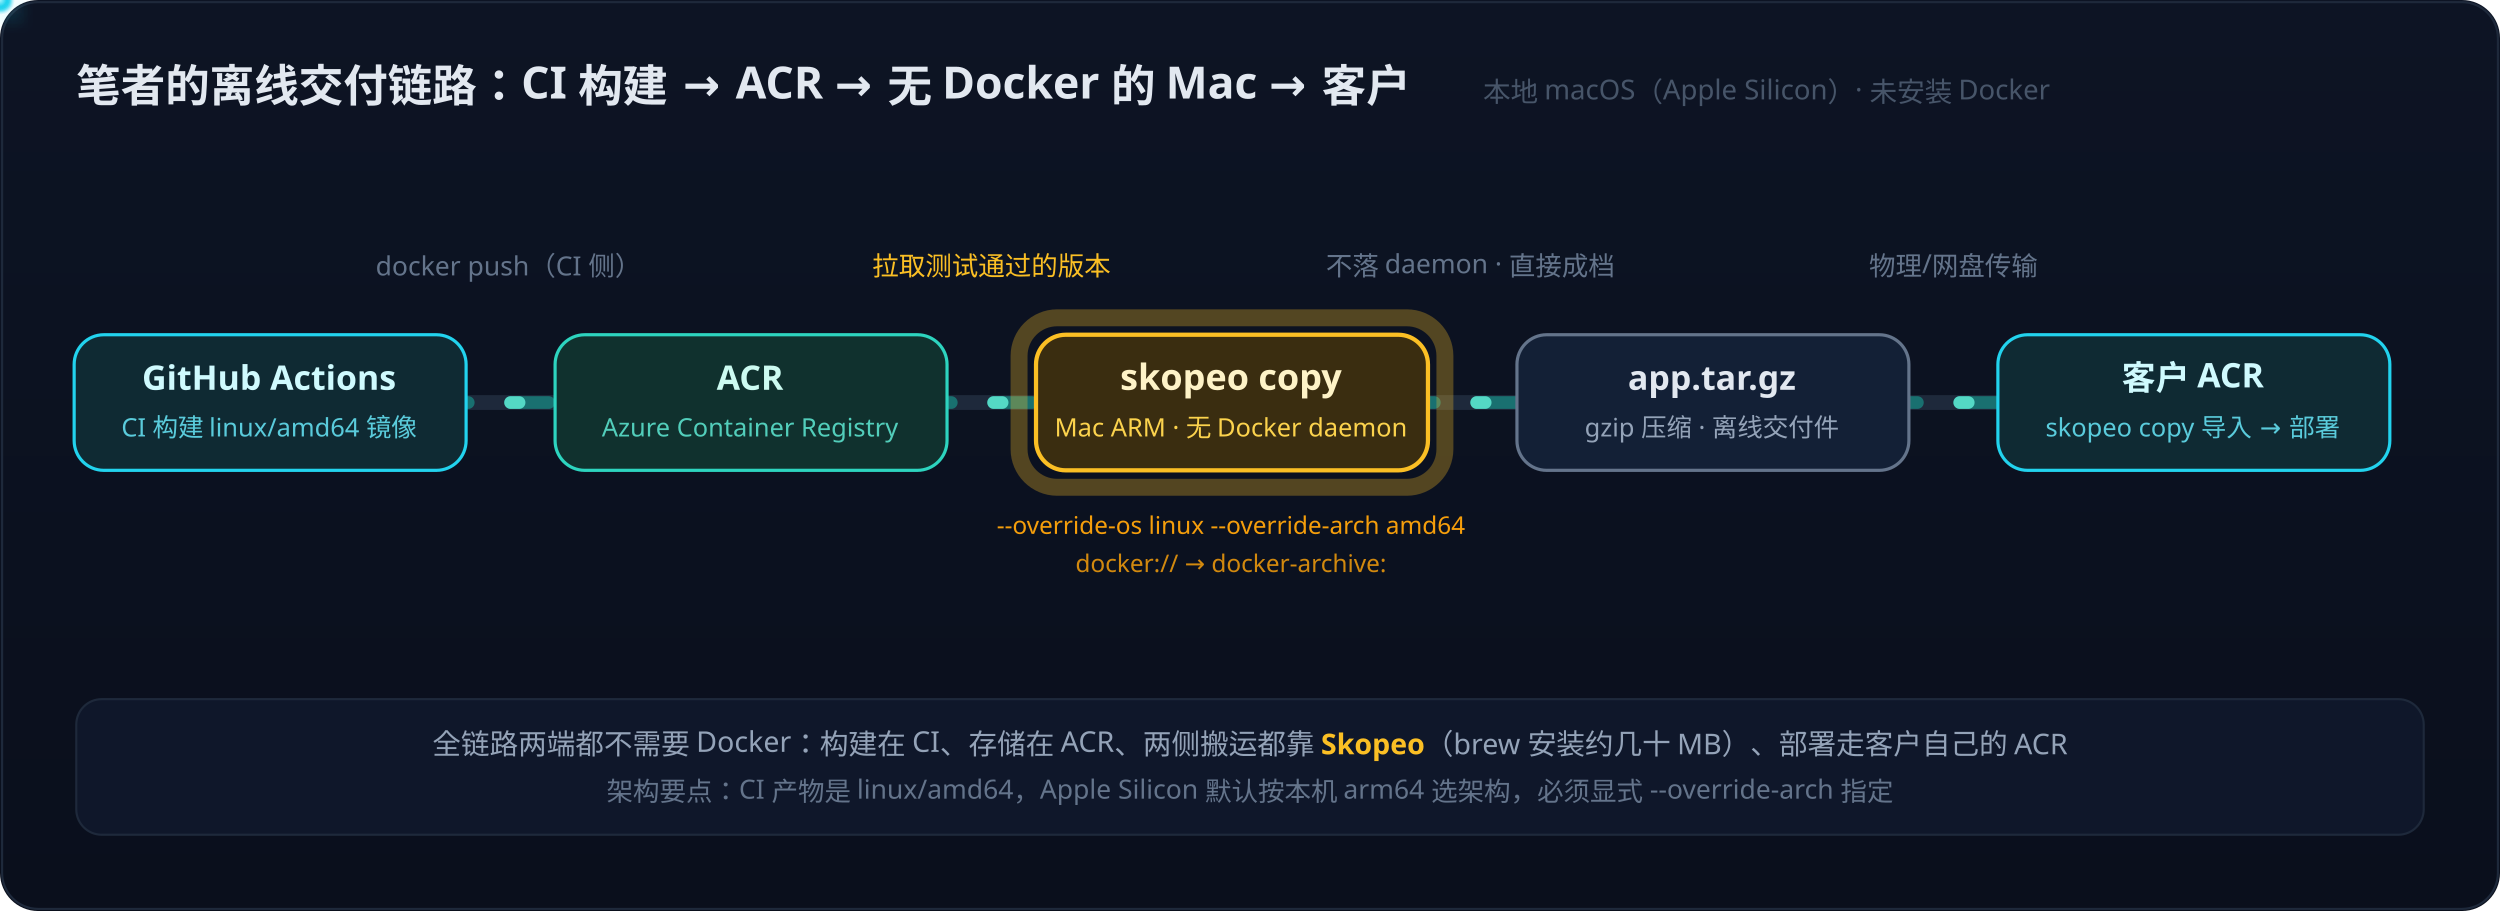
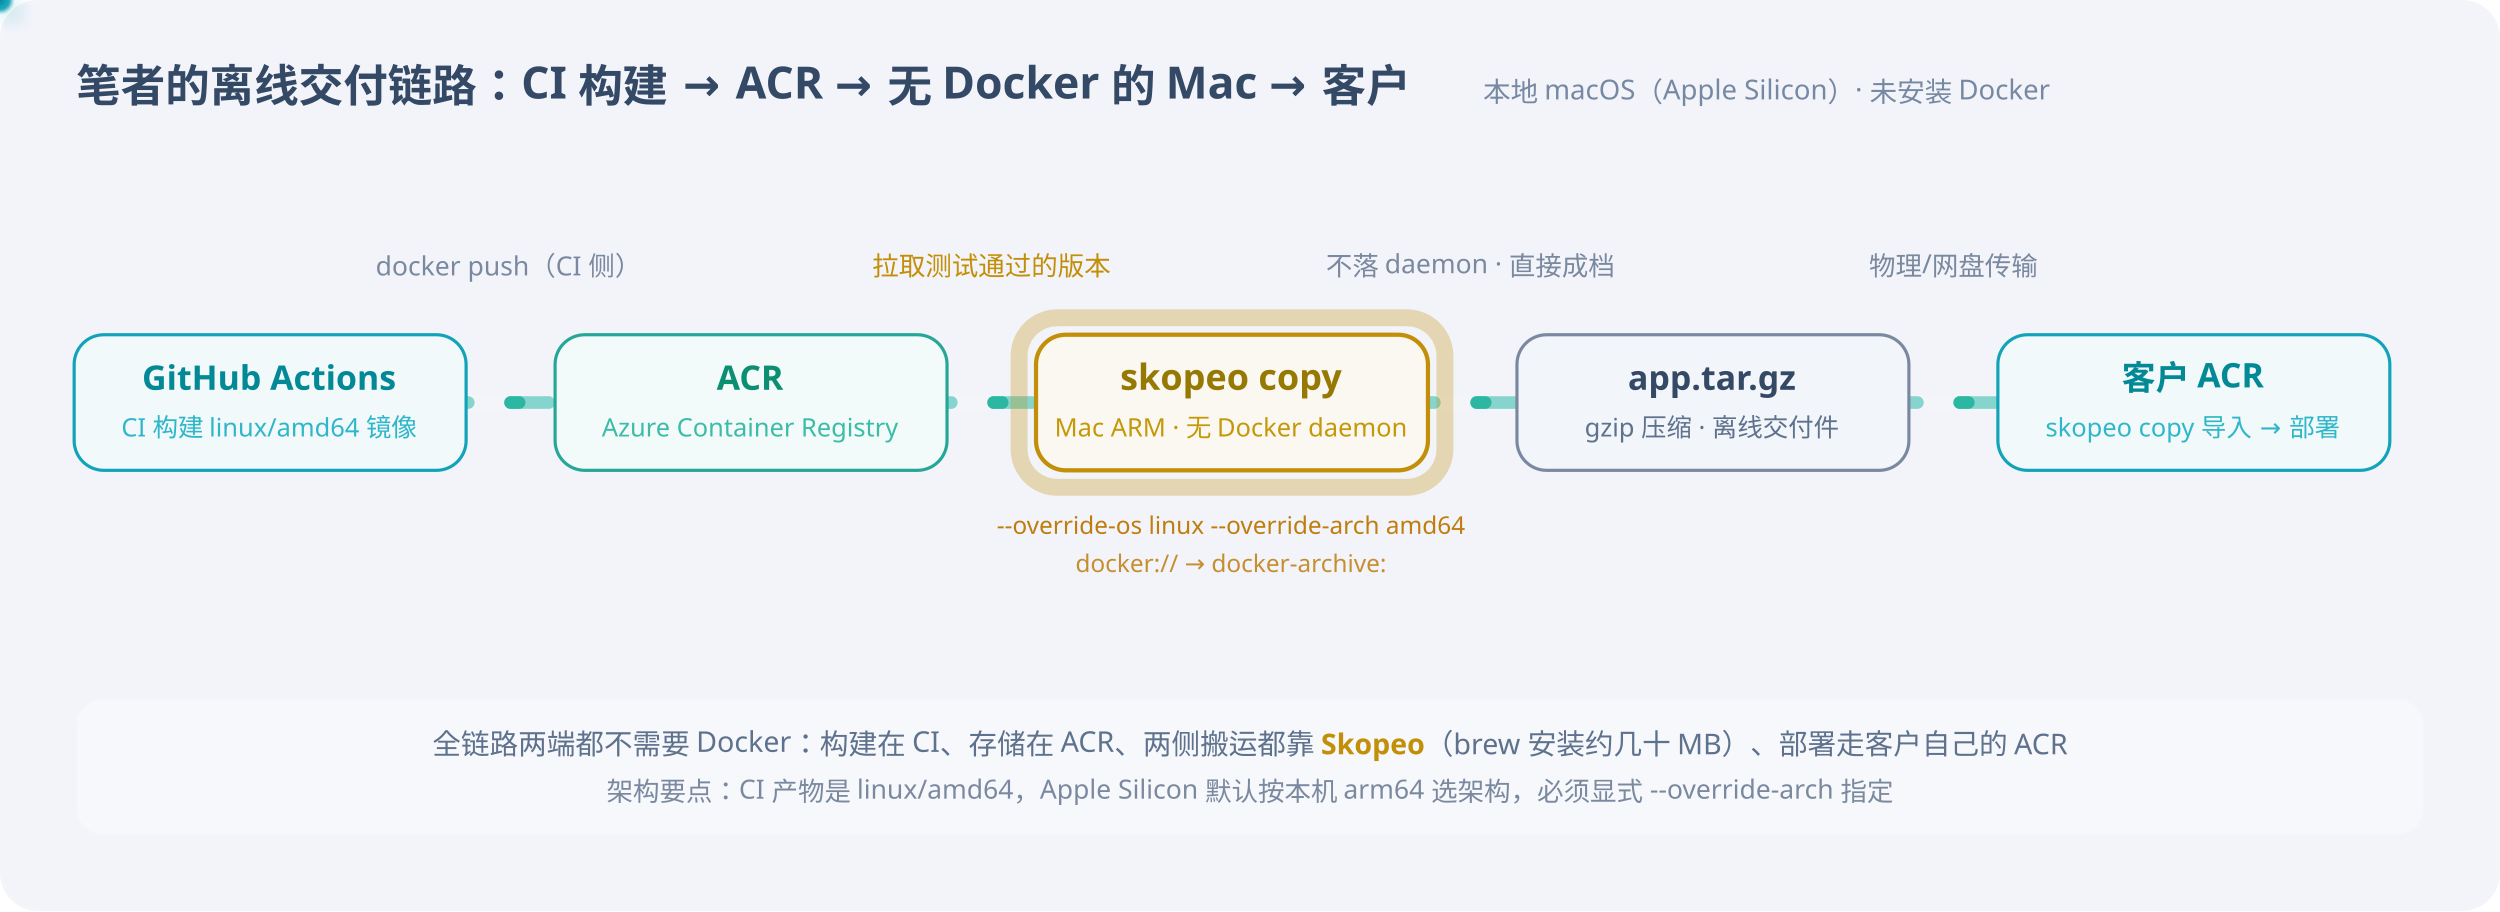
<svg xmlns="http://www.w3.org/2000/svg" width="1180" height="430" viewBox="0 0 1180 430" font-family="PingFang SC, Hiragino Sans GB, Microsoft YaHei, sans-serif">
  <defs>
    <linearGradient id="bg" x1="0" y1="0" x2="0" y2="1">
-       <stop offset="0" stop-color="#0d1424" />
-       <stop offset="1" stop-color="#0a0f1c" />
+       <stop offset="0" stop-color="#f2f4fa" />
+       <stop offset="1" stop-color="#f2f4fa" />
    </linearGradient>
    <filter id="softGlow" x="-60%" y="-60%" width="220%" height="220%">
      <feGaussianBlur stdDeviation="6" result="b" />
      <feMerge>
        <feMergeNode in="b" />
        <feMergeNode in="SourceGraphic" />
      </feMerge>
    </filter>
    <radialGradient id="particle" cx="0.5" cy="0.5" r="0.5">
-       <stop offset="0" stop-color="#a5f3fc" />
-       <stop offset="0.5" stop-color="#22d3ee" />
-       <stop offset="1" stop-color="#22d3ee" stop-opacity="0" />
+       <stop offset="0" stop-color="#058594" />
+       <stop offset="0.5" stop-color="#13a3b9" />
+       <stop offset="1" stop-color="#13a3b9" stop-opacity="0" />
    </radialGradient>
  </defs>
  <style>
    @keyframes flowDash { to { stroke-dashoffset: -76; } }
    @keyframes pulse { 0%,100% { opacity: 0.15; } 50% { opacity: 0.65; } }
    @keyframes shimmer { 0%,100% { opacity: 0.8; } 50% { opacity: 1; } }
    .flow  { stroke-dasharray: 18 20; animation: flowDash 1.5s linear infinite; }
    .flow2 { stroke-dasharray: 4 34;  animation: flowDash 1.5s linear infinite; }
    .halo-amber { animation: pulse 1.8s ease-in-out infinite; }
    .node { animation: shimmer 3.5s ease-in-out infinite; }
  </style>
  <rect width="1180" height="430" rx="18" fill="url(#bg)" />
-   <rect x="1" y="1" width="1178" height="428" rx="17" fill="none" stroke="#1e293b" stroke-width="1" />
-   <text x="36" y="48" font-size="21" font-weight="700" fill="#e2e8f0">笔者的离线交付链路：CI 构建 → ACR → 无 Docker 的 Mac → 客户</text>
-   <text x="700" y="48" font-size="13" fill="#475569">本地 macOS（Apple Silicon）· 未安装 Docker</text>
-   <path d="M 127 190 H 1035" fill="none" stroke="#1e293b" stroke-width="7" stroke-linecap="round" />
-   <path class="flow" d="M 127 190 H 1035" fill="none" stroke="#14b8a6" stroke-width="6" stroke-linecap="round" opacity="0.5" />
-   <path class="flow2" d="M 127 190 H 1035" fill="none" stroke="#5eead4" stroke-width="6" stroke-linecap="round" opacity="0.85" />
+   <rect x="1" y="1" width="1178" height="428" rx="17" fill="none" stroke="#f3f5f9" stroke-width="1" />
+   <text x="36" y="48" font-size="21" font-weight="700" fill="#344965">笔者的离线交付链路：CI 构建 → ACR → 无 Docker 的 Mac → 客户</text>
+   <text x="700" y="48" font-size="13" fill="#7688a2">本地 macOS（Apple Silicon）· 未安装 Docker</text>
+   <path d="M 127 190 H 1035" fill="none" stroke="#f3f5f9" stroke-width="7" stroke-linecap="round" />
+   <path class="flow" d="M 127 190 H 1035" fill="none" stroke="#18b4a3" stroke-width="6" stroke-linecap="round" opacity="0.5" />
+   <path class="flow2" d="M 127 190 H 1035" fill="none" stroke="#1bb199" stroke-width="6" stroke-linecap="round" opacity="0.85" />
  <circle r="7" fill="url(#particle)" filter="url(#softGlow)">
    <animateMotion dur="6s" repeatCount="indefinite" path="M 127 190 H 1035" />
  </circle>
  <circle r="5" fill="url(#particle)" filter="url(#softGlow)">
    <animateMotion dur="6s" begin="2s" repeatCount="indefinite" path="M 127 190 H 1035" />
  </circle>
  <circle r="6" fill="url(#particle)" filter="url(#softGlow)">
    <animateMotion dur="6s" begin="4s" repeatCount="indefinite" path="M 127 190 H 1035" />
  </circle>
  <g class="node">
-     <rect x="35" y="158" width="185" height="64" rx="14" fill="#0f2a33" stroke="#22d3ee" stroke-width="1.5" />
-     <text x="127" y="184" font-size="16" font-weight="600" fill="#cffafe" text-anchor="middle">GitHub Actions</text>
-     <text x="127" y="206" font-size="12" fill="#67e8f9" opacity="0.85" text-anchor="middle">CI 构建 linux/amd64 镜像</text>
+     <rect x="35" y="158" width="185" height="64" rx="14" fill="#f1f9fb" stroke="#13a3b9" stroke-width="1.5" />
+     <text x="127" y="184" font-size="16" font-weight="600" fill="#038996" text-anchor="middle">GitHub Actions</text>
+     <text x="127" y="206" font-size="12" fill="#0cabc0" opacity="0.85" text-anchor="middle">CI 构建 linux/amd64 镜像</text>
  </g>
  <g class="node">
-     <rect x="262" y="158" width="185" height="64" rx="14" fill="#10312e" stroke="#2dd4bf" stroke-width="1.5" />
-     <text x="354" y="184" font-size="16" font-weight="600" fill="#ccfbf1" text-anchor="middle">ACR</text>
-     <text x="354" y="206" font-size="12" fill="#5eead4" opacity="0.85" text-anchor="middle">Azure Container Registry</text>
+     <rect x="262" y="158" width="185" height="64" rx="14" fill="#f2fbfa" stroke="#26a696" stroke-width="1.5" />
+     <text x="354" y="184" font-size="16" font-weight="600" fill="#0b8e72" text-anchor="middle">ACR</text>
+     <text x="354" y="206" font-size="12" fill="#1bb199" opacity="0.85" text-anchor="middle">Azure Container Registry</text>
  </g>
  <g>
-     <rect class="halo-amber" x="481" y="150" width="201" height="80" rx="18" fill="none" stroke="#fbbf24" stroke-width="8" opacity="0.3" />
-     <rect x="489" y="158" width="185" height="64" rx="14" fill="#3a2d10" stroke="#fbbf24" stroke-width="2" />
-     <text x="581" y="184" font-size="17" font-weight="700" fill="#fef3c7" text-anchor="middle">skopeo copy</text>
-     <text x="581" y="206" font-size="12" fill="#fcd34d" text-anchor="middle">Mac ARM · 无 Docker daemon</text>
-     <text x="581" y="252" font-size="11.5" fill="#f59e0b" text-anchor="middle">--override-os linux --override-arch amd64</text>
-     <text x="581" y="270" font-size="11.5" fill="#f59e0b" opacity="0.85" text-anchor="middle">docker:// → docker-archive:</text>
+     <rect class="halo-amber" x="481" y="150" width="201" height="80" rx="18" fill="none" stroke="#c38f09" stroke-width="8" opacity="0.3" />
+     <rect x="489" y="158" width="185" height="64" rx="14" fill="#fbf8f1" stroke="#c38f09" stroke-width="2" />
+     <text x="581" y="184" font-size="17" font-weight="700" fill="#967903" text-anchor="middle">skopeo copy</text>
+     <text x="581" y="206" font-size="12" fill="#c49808" text-anchor="middle">Mac ARM · 无 Docker daemon</text>
+     <text x="581" y="252" font-size="11.5" fill="#bf7d0d" text-anchor="middle">--override-os linux --override-arch amd64</text>
+     <text x="581" y="270" font-size="11.5" fill="#bf7d0d" opacity="0.85" text-anchor="middle">docker:// → docker-archive:</text>
  </g>
  <g class="node">
-     <rect x="716" y="158" width="185" height="64" rx="14" fill="#132036" stroke="#64748b" stroke-width="1.5" />
-     <text x="808" y="184" font-size="16" font-weight="600" fill="#e2e8f0" text-anchor="middle">app.tar.gz</text>
-     <text x="808" y="206" font-size="12" fill="#94a3b8" text-anchor="middle">gzip 压缩 · 离线交付件</text>
+     <rect x="716" y="158" width="185" height="64" rx="14" fill="#f2f5fa" stroke="#7a899f" stroke-width="1.5" />
+     <text x="808" y="184" font-size="16" font-weight="600" fill="#344965" text-anchor="middle">app.tar.gz</text>
+     <text x="808" y="206" font-size="12" fill="#5e718d" text-anchor="middle">gzip 压缩 · 离线交付件</text>
  </g>
  <g class="node">
-     <rect x="943" y="158" width="185" height="64" rx="14" fill="#0f2a33" stroke="#22d3ee" stroke-width="1.5" />
-     <text x="1035" y="184" font-size="16" font-weight="600" fill="#cffafe" text-anchor="middle">客户 ACR</text>
-     <text x="1035" y="206" font-size="12" fill="#67e8f9" opacity="0.85" text-anchor="middle">skopeo copy 导入 → 部署</text>
+     <rect x="943" y="158" width="185" height="64" rx="14" fill="#f1f9fb" stroke="#13a3b9" stroke-width="1.5" />
+     <text x="1035" y="184" font-size="16" font-weight="600" fill="#038996" text-anchor="middle">客户 ACR</text>
+     <text x="1035" y="206" font-size="12" fill="#0cabc0" opacity="0.85" text-anchor="middle">skopeo copy 导入 → 部署</text>
  </g>
-   <text x="240" y="130" font-size="12.5" fill="#64748b" text-anchor="middle">docker push（CI 侧）</text>
-   <text x="468" y="130" font-size="12.5" fill="#fbbf24" text-anchor="middle">拉取测试通过的版本</text>
-   <text x="694" y="130" font-size="12.5" fill="#64748b" text-anchor="middle">不落 daemon · 直接成档</text>
-   <text x="922" y="130" font-size="12.5" fill="#64748b" text-anchor="middle">物理/网盘传输</text>
-   <rect x="36" y="330" width="1108" height="64" rx="12" fill="#0f172a" stroke="#1e293b" stroke-width="1" />
-   <text x="590" y="356" font-size="13.5" fill="#94a3b8" text-anchor="middle">全链路两端都不需要 Docker：构建在 CI、存储在 ACR、两侧搬运都靠 <tspan fill="#fbbf24" font-weight="700">Skopeo</tspan>（brew 安装约几十 MB）、部署走客户自己的 ACR</text>
-   <text x="590" y="378" font-size="12.5" fill="#64748b" text-anchor="middle">架构要点：CI 产物是 linux/amd64，Apple Silicon 默认按本机 arm64 选架构，必须显式 --override-arch 指定</text>
+   <text x="240" y="130" font-size="12.5" fill="#7a899f" text-anchor="middle">docker push（CI 侧）</text>
+   <text x="468" y="130" font-size="12.5" fill="#c38f09" text-anchor="middle">拉取测试通过的版本</text>
+   <text x="694" y="130" font-size="12.5" fill="#7a899f" text-anchor="middle">不落 daemon · 直接成档</text>
+   <text x="922" y="130" font-size="12.5" fill="#7a899f" text-anchor="middle">物理/网盘传输</text>
+   <rect x="36" y="330" width="1108" height="64" rx="12" fill="#f6f8fb" stroke="#f3f5f9" stroke-width="1" />
+   <text x="590" y="356" font-size="13.5" fill="#5e718d" text-anchor="middle">全链路两端都不需要 Docker：构建在 CI、存储在 ACR、两侧搬运都靠 <tspan fill="#c38f09" font-weight="700">Skopeo</tspan>（brew 安装约几十 MB）、部署走客户自己的 ACR</text>
+   <text x="590" y="378" font-size="12.5" fill="#7a899f" text-anchor="middle">架构要点：CI 产物是 linux/amd64，Apple Silicon 默认按本机 arm64 选架构，必须显式 --override-arch 指定</text>
</svg>
